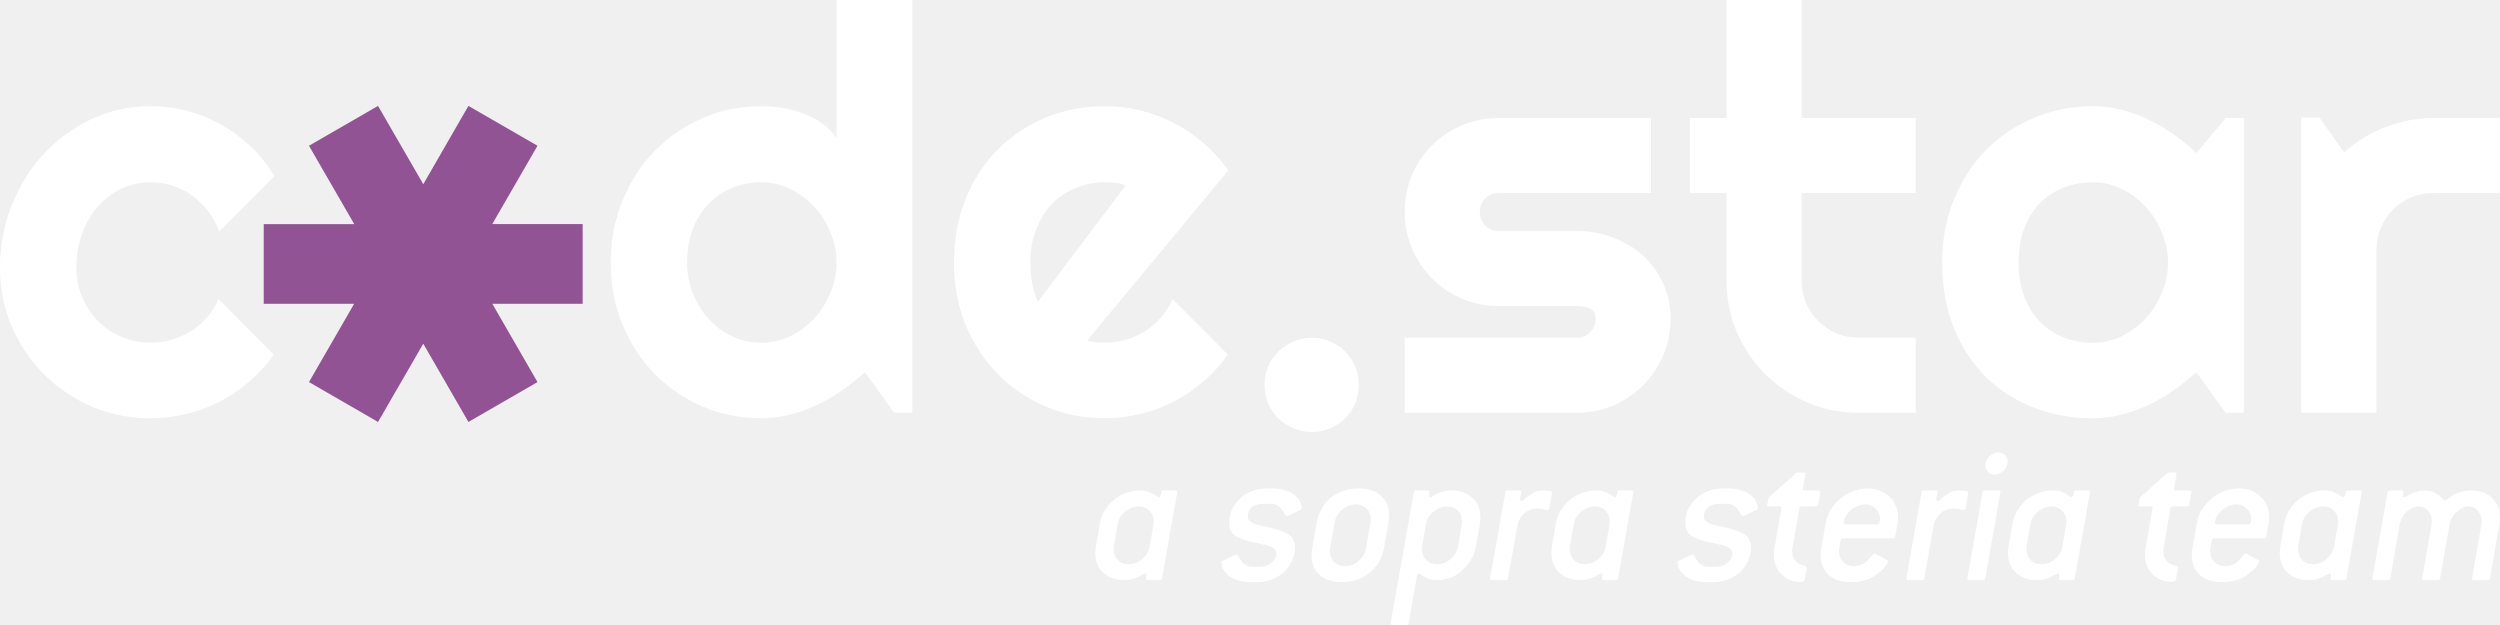
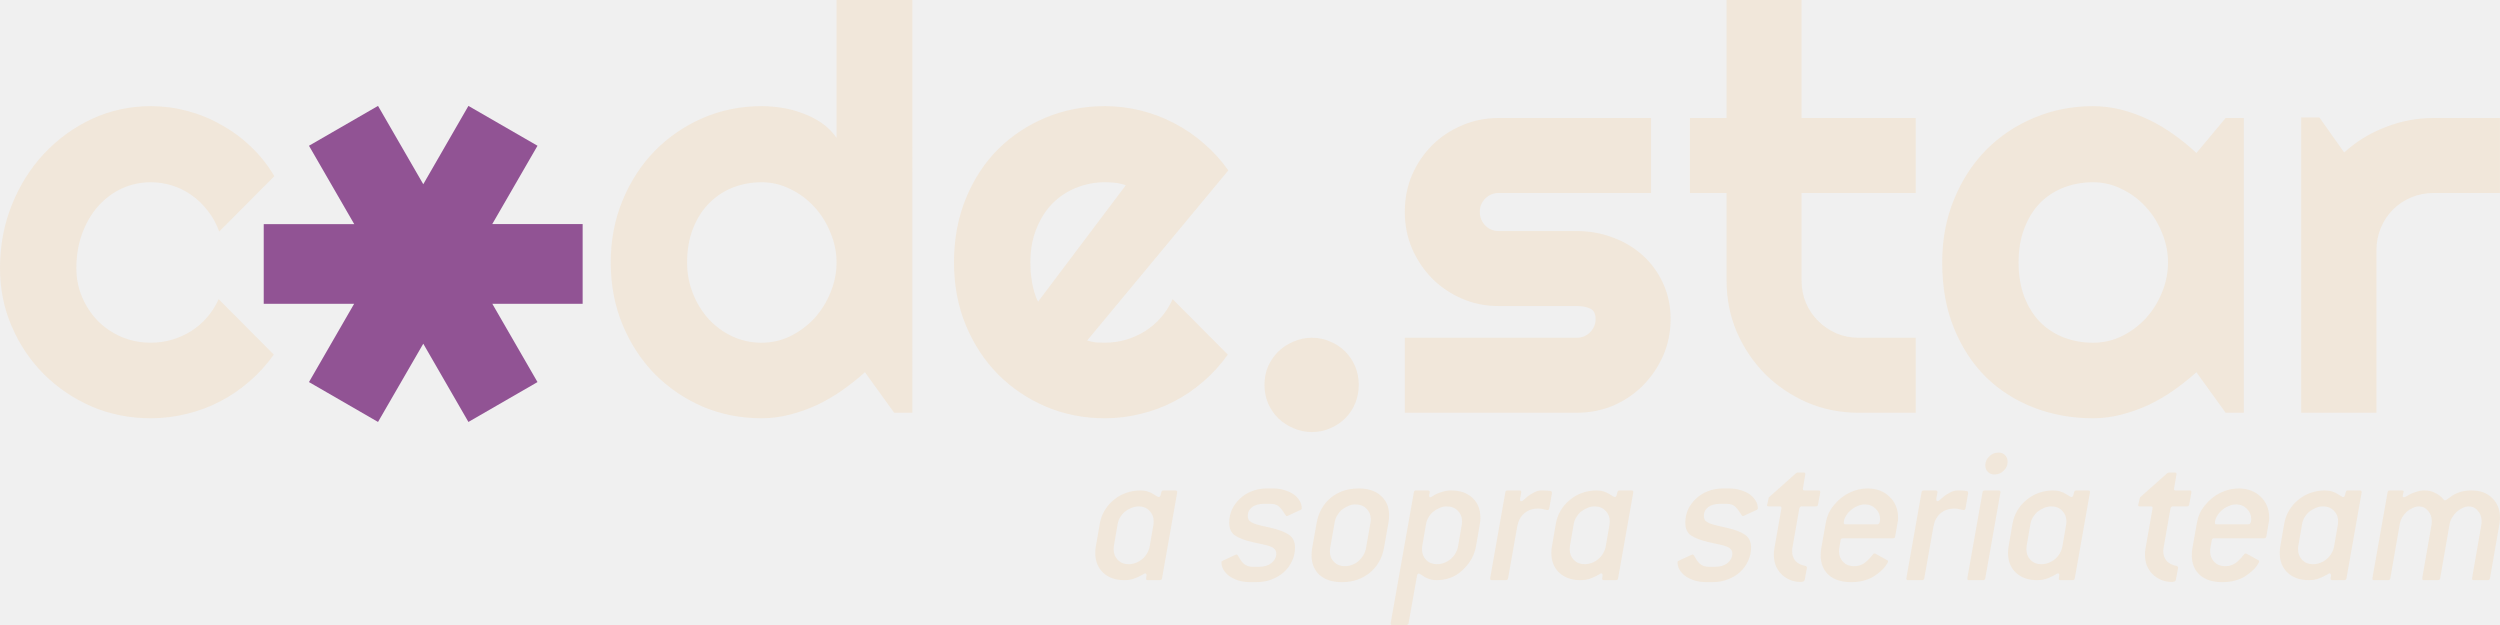
<svg xmlns="http://www.w3.org/2000/svg" width="1000" height="250" viewBox="-50 -50 100 25">
-   <path id="codestar" fill="white" d="m-39.026-42.953-2.206 2.217q-.165-.463-.452-.827-.287-.375-.65-.629-.354-.253-.773-.386-.419-.132-.86-.132-.618 0-1.17.254-.54.253-.948.717-.397.452-.628 1.08-.232.63-.232 1.39 0 .618.232 1.158.231.54.628.949.408.408.949.64.551.23 1.169.23.441 0 .849-.12.408-.122.761-.342.364-.232.64-.552.286-.33.463-.728l2.206 2.217q-.42.596-.97 1.07-.541.474-1.18.805-.63.33-1.335.496-.695.177-1.434.177-1.246 0-2.35-.463-1.091-.475-1.918-1.29-.817-.817-1.29-1.909Q-50-38.023-50-39.269q0-1.356.474-2.537.474-1.18 1.29-2.05.828-.883 1.92-1.39 1.103-.508 2.349-.508.739 0 1.445.188.716.187 1.356.551.65.353 1.191.871.552.519.949 1.191zm25.52 9.463h-.727l-1.17-1.621q-.43.386-.915.728-.474.33-1.003.584-.53.243-1.092.386-.552.144-1.125.144-1.246 0-2.35-.463-1.091-.475-1.918-1.302-.817-.838-1.29-1.974-.475-1.147-.475-2.492 0-1.335.474-2.482.474-1.147 1.29-1.985.828-.838 1.92-1.313 1.103-.474 2.349-.474.397 0 .816.066.43.066.827.22.408.144.761.387.353.243.596.595V-50h3.033zm-3.032-6.01q0-.618-.243-1.192-.232-.584-.64-1.025-.408-.452-.96-.717-.54-.276-1.157-.276-.618 0-1.17.22-.54.221-.948.64-.397.408-.628 1.004-.232.596-.232 1.346 0 .65.232 1.235.231.584.628 1.025.408.442.949.695.551.254 1.169.254.617 0 1.158-.265.551-.275.96-.717.407-.452.639-1.025.243-.585.243-1.202zm10.025 3.12q.176.056.353.078.176.01.353.01.44 0 .849-.12.408-.122.761-.342.364-.232.64-.552.286-.33.463-.728l2.206 2.217q-.42.596-.97 1.07-.541.474-1.181.805-.629.33-1.334.496-.695.177-1.434.177-1.246 0-2.35-.463-1.091-.464-1.918-1.29-.817-.828-1.29-1.964-.475-1.147-.475-2.515 0-1.4.474-2.558t1.29-1.974q.828-.817 1.92-1.269 1.103-.452 2.349-.452.739 0 1.445.177.705.176 1.334.507.64.33 1.191.816.552.474.97 1.07zm1.544-6.209q-.21-.077-.42-.099-.198-.022-.418-.022-.618 0-1.17.232-.54.22-.948.64-.397.418-.628 1.014-.232.585-.232 1.324 0 .165.011.375.022.21.055.43.044.21.1.408.055.198.143.353zm9.32 7.974q0 .397-.144.75-.143.342-.397.596-.254.253-.596.397-.341.154-.739.154-.386 0-.738-.154-.342-.144-.607-.397-.254-.254-.408-.596-.143-.353-.143-.75 0-.386.143-.728.154-.341.408-.595.265-.254.607-.397.352-.155.738-.155.398 0 .74.155.341.143.595.397.254.254.397.595.143.342.143.728zm8.723 1.125H6.192v-3h6.882q.31 0 .53-.22.22-.22.22-.53 0-.32-.22-.419-.22-.099-.53-.099H9.942q-.783 0-1.467-.298-.684-.297-1.19-.805-.508-.518-.806-1.202-.287-.684-.287-1.467t.287-1.467q.298-.683.805-1.19.507-.508 1.191-.795.684-.298 1.467-.298h6.099v3H9.942q-.309 0-.53.22-.22.221-.22.53 0 .32.22.552.221.22.53.22h3.132q.772 0 1.456.265.684.254 1.191.717.508.463.805 1.114.298.65.298 1.422 0 .783-.298 1.467-.297.673-.805 1.191-.507.508-1.19.806-.685.286-1.457.286zm11.272 0q-1.092 0-2.052-.408-.96-.419-1.687-1.136-.717-.728-1.136-1.687-.408-.96-.408-2.052v-3.507h-1.467v-3h1.467V-50h3v4.72h4.566v3h-4.566v3.507q0 .475.176.894.177.408.486.717.308.308.727.496.42.176.894.176h2.283v3zm15.407 0h-.728l-1.169-1.621q-.43.386-.915.728-.474.33-1.004.584-.53.243-1.092.386-.551.144-1.125.144-1.246 0-2.349-.42-1.092-.418-1.919-1.212-.816-.806-1.29-1.964-.474-1.158-.474-2.635 0-1.38.474-2.526.474-1.158 1.29-1.985.827-.827 1.92-1.28 1.102-.463 2.348-.463.574 0 1.136.143.563.144 1.092.398.53.253 1.004.595.485.342.904.739l1.17-1.4h.727zM36.72-39.5q0-.618-.242-1.192-.232-.584-.64-1.025-.408-.452-.96-.717-.54-.276-1.158-.276-.617 0-1.169.21-.54.21-.948.617-.397.408-.629 1.015-.231.595-.231 1.368 0 .772.231 1.378.232.596.629 1.004.408.408.948.617.552.21 1.17.21.617 0 1.157-.265.552-.276.96-.717.408-.452.64-1.025.242-.585.242-1.202zm8.338 6.01h-3.01v-11.812h.727l.993 1.401q.728-.662 1.654-1.015.926-.364 1.919-.364h2.658v3h-2.658q-.474 0-.893.177-.42.176-.728.485-.309.309-.485.728-.177.419-.177.893z" />
+   <path id="codestar" fill="#f1e7da" d="m-39.026-42.953-2.206 2.217q-.165-.463-.452-.827-.287-.375-.65-.629-.354-.253-.773-.386-.419-.132-.86-.132-.618 0-1.17.254-.54.253-.948.717-.397.452-.628 1.08-.232.63-.232 1.39 0 .618.232 1.158.231.54.628.949.408.408.949.64.551.23 1.169.23.441 0 .849-.12.408-.122.761-.342.364-.232.64-.552.286-.33.463-.728l2.206 2.217q-.42.596-.97 1.07-.541.474-1.18.805-.63.33-1.335.496-.695.177-1.434.177-1.246 0-2.35-.463-1.091-.475-1.918-1.29-.817-.817-1.29-1.909Q-50-38.023-50-39.269q0-1.356.474-2.537.474-1.18 1.29-2.05.828-.883 1.92-1.39 1.103-.508 2.349-.508.739 0 1.445.188.716.187 1.356.551.65.353 1.191.871.552.519.949 1.191zm25.52 9.463h-.727l-1.17-1.621q-.43.386-.915.728-.474.33-1.003.584-.53.243-1.092.386-.552.144-1.125.144-1.246 0-2.35-.463-1.091-.475-1.918-1.302-.817-.838-1.29-1.974-.475-1.147-.475-2.492 0-1.335.474-2.482.474-1.147 1.29-1.985.828-.838 1.92-1.313 1.103-.474 2.349-.474.397 0 .816.066.43.066.827.22.408.144.761.387.353.243.596.595V-50h3.033zm-3.032-6.01q0-.618-.243-1.192-.232-.584-.64-1.025-.408-.452-.96-.717-.54-.276-1.157-.276-.618 0-1.17.22-.54.221-.948.64-.397.408-.628 1.004-.232.596-.232 1.346 0 .65.232 1.235.231.584.628 1.025.408.442.949.695.551.254 1.169.254.617 0 1.158-.265.551-.275.96-.717.407-.452.639-1.025.243-.585.243-1.202zm10.025 3.12q.176.056.353.078.176.01.353.01.44 0 .849-.12.408-.122.761-.342.364-.232.64-.552.286-.33.463-.728l2.206 2.217q-.42.596-.97 1.07-.541.474-1.181.805-.629.33-1.334.496-.695.177-1.434.177-1.246 0-2.35-.463-1.091-.464-1.918-1.29-.817-.828-1.29-1.964-.475-1.147-.475-2.515 0-1.4.474-2.558t1.29-1.974q.828-.817 1.92-1.269 1.103-.452 2.349-.452.739 0 1.445.177.705.176 1.334.507.64.33 1.191.816.552.474.97 1.07zm1.544-6.209q-.21-.077-.42-.099-.198-.022-.418-.022-.618 0-1.17.232-.54.22-.948.64-.397.418-.628 1.014-.232.585-.232 1.324 0 .165.011.375.022.21.055.43.044.21.1.408.055.198.143.353zm9.32 7.974q0 .397-.144.75-.143.342-.397.596-.254.253-.596.397-.341.154-.739.154-.386 0-.738-.154-.342-.144-.607-.397-.254-.254-.408-.596-.143-.353-.143-.75 0-.386.143-.728.154-.341.408-.595.265-.254.607-.397.352-.155.738-.155.398 0 .74.155.341.143.595.397.254.254.397.595.143.342.143.728zm8.723 1.125H6.192v-3h6.882q.31 0 .53-.22.22-.22.22-.53 0-.32-.22-.419-.22-.099-.53-.099H9.942q-.783 0-1.467-.298-.684-.297-1.19-.805-.508-.518-.806-1.202-.287-.684-.287-1.467t.287-1.467q.298-.683.805-1.19.507-.508 1.191-.795.684-.298 1.467-.298h6.099v3H9.942q-.309 0-.53.22-.22.221-.22.53 0 .32.22.552.221.22.53.22h3.132q.772 0 1.456.265.684.254 1.191.717.508.463.805 1.114.298.65.298 1.422 0 .783-.298 1.467-.297.673-.805 1.191-.507.508-1.19.806-.685.286-1.457.286zm11.272 0q-1.092 0-2.052-.408-.96-.419-1.687-1.136-.717-.728-1.136-1.687-.408-.96-.408-2.052v-3.507h-1.467v-3h1.467V-50h3v4.72h4.566v3h-4.566v3.507q0 .475.176.894.177.408.486.717.308.308.727.496.42.176.894.176h2.283v3zm15.407 0h-.728l-1.169-1.621q-.43.386-.915.728-.474.33-1.004.584-.53.243-1.092.386-.551.144-1.125.144-1.246 0-2.349-.42-1.092-.418-1.919-1.212-.816-.806-1.29-1.964-.474-1.158-.474-2.635 0-1.38.474-2.526.474-1.158 1.29-1.985.827-.827 1.92-1.28 1.102-.463 2.348-.463.574 0 1.136.143.563.144 1.092.398.53.253 1.004.595.485.342.904.739l1.17-1.4h.727zM36.72-39.5q0-.618-.242-1.192-.232-.584-.64-1.025-.408-.452-.96-.717-.54-.276-1.158-.276-.617 0-1.169.21-.54.21-.948.617-.397.408-.629 1.015-.231.595-.231 1.368 0 .772.231 1.378.232.596.629 1.004.408.408.948.617.552.21 1.17.21.617 0 1.157-.265.552-.276.96-.717.408-.452.64-1.025.242-.585.242-1.202zm8.338 6.01h-3.01v-11.812h.727l.993 1.401q.728-.662 1.654-1.015.926-.364 1.919-.364h2.658v3h-2.658q-.474 0-.893.177-.42.176-.728.485-.309.309-.485.728-.177.419-.177.893z" />
  <path id="star" fill="#915394" d="m-34.879-45.764-2.762 1.594 1.81 3.134h-3.62v3.189h3.616l-1.806 3.13 2.762 1.595 1.81-3.13 1.806 3.13 2.763-1.595-1.807-3.13h3.613v-3.19h-3.616l1.81-3.133-2.763-1.594-1.806 3.133z" />
-   <path id="tagline" fill="white" d="M-3.86-29.027q.007-.04.007-.12 0-.254-.167-.422-.167-.175-.43-.175-.16 0-.303.064-.136.055-.256.151-.111.096-.191.231-.072.128-.096.271l-.151.877q-.008.04-.008.12 0 .255.167.43.168.168.43.168.152 0 .296-.056.143-.056.255-.151.12-.104.191-.231.08-.136.104-.28zm.342 2.153q-.008.08-.095.08h-.479q-.063 0-.063-.056v-.024l.015-.096v-.023q0-.072-.055-.072-.032 0-.096.048-.064.04-.167.087-.096.048-.24.096-.143.04-.327.04-.526 0-.845-.295-.319-.295-.319-.797 0-.128.024-.264l.152-.877q.048-.295.191-.542.152-.255.367-.43.215-.184.486-.28.28-.103.582-.103.168 0 .287.04.128.04.216.095.087.048.143.088.056.04.096.04.048 0 .072-.088l.023-.095q.016-.04.024-.056.016-.024.064-.024h.479q.071 0 .071.064v.016zm4.434-3.588q.27 0 .478.072.215.064.367.175.151.112.23.256.08.143.08.295 0 .04-.055.063l-.502.232-.048.015q-.016 0-.048-.047-.12-.2-.24-.32-.119-.127-.366-.127h-.24q-.318 0-.494.136-.167.135-.167.343 0 .12.056.19.063.065.175.113.12.047.287.087.168.04.39.088.495.112.734.279.248.167.248.51 0 .287-.12.542-.112.248-.319.439-.2.183-.486.295-.28.112-.622.112h-.24q-.279 0-.494-.072-.215-.072-.367-.184-.143-.12-.223-.255-.072-.143-.072-.287 0-.04.056-.063l.503-.232q.015-.008.023-.008.008-.008.024-.008t.056.048q.056.088.104.176.056.08.12.143.071.056.159.096.088.032.223.032h.24q.302 0 .494-.152.191-.16.191-.367 0-.12-.064-.183-.056-.072-.175-.112-.112-.047-.287-.08-.176-.04-.399-.087-.486-.112-.725-.271-.232-.16-.232-.51 0-.287.112-.535.12-.247.319-.43.2-.192.47-.295.28-.112.606-.112zm3.906 1.356q.008-.032.008-.064v-.064q0-.255-.175-.423-.167-.167-.447-.167-.143 0-.279.064-.135.056-.255.151-.111.096-.191.232-.072.127-.096.27l-.183 1.037q-.008.04-.008.072v.056q0 .255.167.422.168.168.43.168.152 0 .296-.056.143-.056.255-.152.112-.103.191-.23.08-.136.104-.28zm.535 1.036q-.056.303-.2.55-.143.247-.366.43-.216.176-.503.28-.279.096-.606.096-.574 0-.9-.287-.32-.295-.32-.79 0-.135.024-.279l.184-1.036q.055-.303.199-.55.143-.256.359-.431.223-.183.502-.28.287-.095.614-.095.574 0 .893.295.327.287.327.782 0 .135-.024.279zm3.117-.957q.008-.04.008-.12 0-.254-.167-.422-.168-.175-.455-.175-.143 0-.279.064-.135.055-.255.151-.112.096-.191.231-.072.128-.096.271l-.151.877q-.008.04-.008.12 0 .255.167.43.167.168.43.168.152 0 .296-.056.143-.056.255-.151.12-.104.191-.231.08-.136.104-.28zm.566.877q-.048.272-.191.527-.144.247-.375.454-.406.375-1.028.375-.144 0-.263-.04-.112-.04-.2-.088-.08-.055-.143-.095-.056-.04-.096-.04-.048 0-.064.087l-.335 1.89q-.008.08-.095.08h-.558q-.064 0-.064-.056v-.024l.925-5.222q.008-.08.087-.08h.479q.071 0 .071.08l-.023.095v.024q0 .072.047.072.024 0 .088-.04.064-.048.168-.096.103-.047.247-.087.143-.048.335-.048.526 0 .845.295.319.295.319.797 0 .136-.024.263zm2.934-1.53q-.015.08-.063.08-.056 0-.152-.025-.088-.032-.231-.032-.335 0-.558.192-.215.183-.28.518l-.366 2.073q-.008.08-.096.08H9.67q-.064 0-.064-.056v-.024l.606-3.428q.008-.08.088-.08h.478q.072 0 .072.064v.016l-.048.255v.024q0 .071.056.071.032 0 .104-.063.072-.072.175-.152.112-.08.24-.143.135-.072.286-.072.232 0 .32.016.095.008.095.072v.016zm2.408.653q.008-.04.008-.12 0-.254-.167-.422-.168-.175-.43-.175-.16 0-.304.064-.135.055-.255.151-.111.096-.191.231-.072.128-.096.271l-.151.877q-.008.04-.008.12 0 .255.167.43.168.168.43.168.152 0 .296-.056.143-.056.255-.151.12-.104.191-.231.08-.136.104-.28zm.343 2.153q-.008.08-.095.08h-.479q-.064 0-.064-.056v-.024l.016-.096v-.023q0-.072-.055-.072-.032 0-.096.048-.064.04-.168.087-.095.048-.239.096-.143.04-.327.04-.526 0-.845-.295-.319-.295-.319-.797 0-.128.024-.264l.152-.877q.047-.295.191-.542.151-.255.367-.43.215-.184.486-.28.28-.103.582-.103.168 0 .287.04.128.04.215.095.088.048.144.088.056.04.096.04.047 0 .071-.088l.024-.095q.016-.04.024-.056.016-.024.064-.024h.478q.072 0 .072.064v.016zm4.433-3.588q.271 0 .479.072.215.064.367.175.151.112.23.256.08.143.08.295 0 .04-.055.063l-.503.232-.047.015q-.016 0-.048-.047-.12-.2-.24-.32-.12-.127-.366-.127h-.24q-.318 0-.494.136-.167.135-.167.343 0 .12.056.19.063.065.175.113.12.047.287.087.167.04.39.088.495.112.734.279.247.167.247.51 0 .287-.12.542-.11.248-.318.439-.2.183-.486.295-.28.112-.622.112h-.24q-.279 0-.494-.072-.215-.072-.367-.184-.143-.12-.223-.255-.072-.143-.072-.287 0-.04.056-.063l.502-.232q.016-.008.024-.008.008-.008.024-.008t.056.048q.056.088.104.176.056.08.12.143.071.056.159.096.087.032.223.032h.24q.302 0 .494-.152.19-.16.19-.367 0-.12-.063-.183-.056-.072-.175-.112-.112-.047-.287-.08-.176-.04-.399-.087-.486-.112-.726-.271-.23-.16-.23-.51 0-.287.11-.535.12-.247.32-.43.2-.192.47-.295.28-.112.606-.112zm3.564.638q-.008.08-.095.08h-.558q-.072 0-.096.08l-.28 1.594q-.007.04-.007.072v.056q0 .223.135.382.144.152.407.2.048.024.048.064v.016l-.088.478q-.024.08-.16.08-.223 0-.422-.08-.191-.08-.343-.223-.143-.144-.23-.343-.08-.207-.08-.455 0-.111.023-.247l.28-1.594v-.024q0-.056-.064-.056h-.439q-.072 0-.072-.048v-.016q.008-.008.008-.016l.064-.279 1.092-.973.056-.024h.247q.064 0 .064.056v.024l-.096.558v.024q0 .056.064.056h.558q.072 0 .072.064v.016zm2.368.797q.112 0 .112-.215 0-.24-.175-.407-.176-.175-.43-.175-.16 0-.312.072-.151.064-.27.175-.12.104-.192.24-.072.127-.072.255 0 .055.064.055zm.718.479q-.008.08-.096.08H23.72q-.088 0-.096.08l-.055.318q-.008.032-.008.064v.064q0 .247.167.422.167.168.43.168.312 0 .527-.216.135-.127.191-.207.064-.088.104-.088.016 0 .048.016l.462.256q.032.016.032.04 0 .063-.136.239-.135.167-.43.366-.16.104-.399.168-.231.064-.51.064-.574 0-.901-.287-.319-.295-.319-.79 0-.135.024-.279l.183-1.036q.032-.176.112-.36.088-.183.223-.342.263-.319.614-.486.351-.168.726-.168.27 0 .494.088.223.088.383.247.16.152.247.359.088.207.088.446v.112q0 .048-.016.104zm2.815-1.132q-.016.08-.064.08-.056 0-.152-.025-.087-.032-.23-.032-.336 0-.559.192-.215.183-.279.518l-.367 2.073q-.008.08-.095.08h-.559q-.063 0-.063-.056v-.024l.606-3.428q.008-.08.087-.08h.479q.071 0 .071.064v.016l-.047.255v.024q0 .071.055.071.032 0 .104-.063.072-.072.175-.152.112-.08.24-.143.135-.072.287-.072.23 0 .319.016.095.008.095.072v.016zm.789 2.806q-.008.08-.096.08h-.558q-.064 0-.064-.056v-.024l.606-3.428q.008-.08.088-.08h.558q.072 0 .072.064v.016zm.893-4.656q0 .207-.16.359-.15.151-.366.151-.16 0-.263-.104-.104-.103-.104-.263 0-.207.16-.359.159-.151.366-.151.168 0 .263.104.104.095.104.263zm2.344 2.503q.008-.04.008-.12 0-.254-.167-.422-.168-.175-.43-.175-.16 0-.304.064-.135.055-.255.151-.112.096-.191.231-.072.128-.096.271l-.151.877q-.008.04-.008.12 0 .255.167.43.167.168.43.168.152 0 .296-.056.143-.056.255-.151.12-.104.191-.231.08-.136.104-.28zm.343 2.153q-.008.08-.096.08h-.478q-.064 0-.064-.056v-.024l.016-.096v-.023q0-.072-.056-.072-.032 0-.095.048-.064.04-.168.087-.096.048-.239.096-.144.04-.327.04-.526 0-.845-.295-.319-.295-.319-.797 0-.128.024-.264l.151-.877q.048-.295.192-.542.151-.255.367-.43.215-.184.486-.28.279-.103.582-.103.167 0 .287.04.128.04.215.095.088.048.144.088.056.04.095.04.048 0 .072-.088l.024-.095q.016-.04.024-.056.016-.024.064-.024h.478q.072 0 .072.064v.016zm4.577-2.95q-.008.08-.096.08h-.558q-.072 0-.096.08l-.279 1.594q-.008.04-.008.072v.056q0 .223.136.382.143.152.406.2.048.024.048.064v.016l-.088.478q-.023.08-.159.08-.223 0-.423-.08-.191-.08-.342-.223-.144-.144-.232-.343-.08-.207-.08-.455 0-.111.024-.247l.28-1.594v-.024q0-.056-.064-.056h-.439q-.072 0-.072-.048v-.016q.008-.008.008-.016l.064-.279 1.093-.973.055-.024h.248q.063 0 .063.056v.024l-.095.558v.024q0 .056.063.056h.559q.071 0 .071.064v.016zm2.368.797q.111 0 .111-.215 0-.24-.175-.407-.175-.175-.43-.175-.16 0-.312.072-.151.064-.27.175-.12.104-.192.24-.072.127-.072.255 0 .055.064.055zm.717.479q-.008.08-.095.08h-1.994q-.087 0-.095.08l-.056.318q-.008.032-.008.064v.064q0 .247.167.422.168.168.43.168.312 0 .527-.216.136-.127.191-.207.064-.088.104-.088.016 0 .048.016l.462.256q.032.016.032.04 0 .063-.135.239-.136.167-.43.366-.16.104-.4.168-.23.064-.51.064-.574 0-.9-.287-.32-.295-.32-.79 0-.135.024-.279l.184-1.036q.031-.176.111-.36.088-.183.223-.342.264-.319.614-.486.351-.168.726-.168.271 0 .494.088.224.088.383.247.16.152.247.359.088.207.088.446v.112q0 .048-.016.104zm2.863-.479q.008-.04.008-.12 0-.254-.168-.422-.167-.175-.43-.175-.16 0-.303.064-.136.055-.255.151-.112.096-.192.231-.072.128-.095.271l-.152.877q-.008.04-.008.12 0 .255.168.43.167.168.43.168.152 0 .295-.056.144-.056.255-.151.12-.104.192-.231.08-.136.103-.28zm.343 2.153q-.008.08-.096.08h-.478q-.064 0-.064-.056v-.024l.016-.096v-.023q0-.072-.056-.072-.032 0-.096.048-.064.04-.167.087-.096.048-.24.096-.143.04-.326.04-.527 0-.846-.295-.318-.295-.318-.797 0-.128.023-.264l.152-.877q.048-.295.191-.542.152-.255.367-.43.215-.184.486-.28.28-.103.582-.103.168 0 .288.04.127.04.215.095.088.048.143.088.056.04.096.04.048 0 .072-.088l.024-.095q.016-.04.024-.056.016-.024.063-.024h.479q.072 0 .072.064v.016zm5.74 0q-.008.08-.095.08h-.558q-.064 0-.064-.056v-.024l.374-2.153q.008-.04.008-.12 0-.254-.151-.422-.144-.175-.367-.175-.12 0-.247.064-.12.055-.231.151-.104.096-.184.231-.08.128-.103.271l-.375 2.153q-.008.08-.096.08h-.558q-.064 0-.064-.056v-.024l.375-2.153q.008-.04.008-.12 0-.254-.151-.422-.144-.175-.367-.175-.12 0-.247.064-.128.055-.24.151-.103.096-.183.231-.072.128-.096.271l-.374 2.153q-.008.08-.096.08h-.558q-.064 0-.064-.056v-.024l.606-3.428q.008-.08.088-.08h.478q.08 0 .08.048 0 .008-.008.016v.016l-.024.103q0 .016-.008.024v.008q0 .056.048.056.04 0 .111-.04.072-.048.168-.095.104-.048.24-.088.135-.048.294-.048.215 0 .359.064.151.064.247.135.096.072.144.136.055.064.08.064.031 0 .103-.056.08-.064.215-.152.311-.191.742-.191.526 0 .829.303.311.303.311.79 0 .135-.024.262z" />
+   <path id="tagline" fill="#f1e7da" d="M-3.86-29.027q.007-.04.007-.12 0-.254-.167-.422-.167-.175-.43-.175-.16 0-.303.064-.136.055-.256.151-.111.096-.191.231-.072.128-.096.271l-.151.877q-.008.04-.008.12 0 .255.167.43.168.168.43.168.152 0 .296-.056.143-.056.255-.151.12-.104.191-.231.08-.136.104-.28zm.342 2.153q-.008.08-.095.08h-.479q-.063 0-.063-.056v-.024l.015-.096v-.023q0-.072-.055-.072-.032 0-.096.048-.064.04-.167.087-.096.048-.24.096-.143.04-.327.04-.526 0-.845-.295-.319-.295-.319-.797 0-.128.024-.264l.152-.877q.048-.295.191-.542.152-.255.367-.43.215-.184.486-.28.28-.103.582-.103.168 0 .287.04.128.04.216.095.087.048.143.088.056.04.096.04.048 0 .072-.088l.023-.095q.016-.04.024-.056.016-.024.064-.024h.479q.071 0 .071.064v.016zm4.434-3.588q.27 0 .478.072.215.064.367.175.151.112.23.256.08.143.08.295 0 .04-.055.063l-.502.232-.048.015q-.016 0-.048-.047-.12-.2-.24-.32-.119-.127-.366-.127h-.24q-.318 0-.494.136-.167.135-.167.343 0 .12.056.19.063.065.175.113.12.047.287.087.168.04.39.088.495.112.734.279.248.167.248.51 0 .287-.12.542-.112.248-.319.439-.2.183-.486.295-.28.112-.622.112h-.24q-.279 0-.494-.072-.215-.072-.367-.184-.143-.12-.223-.255-.072-.143-.072-.287 0-.04.056-.063l.503-.232q.015-.008.023-.008.008-.008.024-.008t.056.048q.056.088.104.176.056.08.12.143.071.056.159.096.088.032.223.032h.24q.302 0 .494-.152.191-.16.191-.367 0-.12-.064-.183-.056-.072-.175-.112-.112-.047-.287-.08-.176-.04-.399-.087-.486-.112-.725-.271-.232-.16-.232-.51 0-.287.112-.535.12-.247.319-.43.2-.192.47-.295.28-.112.606-.112zm3.906 1.356q.008-.032.008-.064v-.064q0-.255-.175-.423-.167-.167-.447-.167-.143 0-.279.064-.135.056-.255.151-.111.096-.191.232-.072.127-.096.27l-.183 1.037q-.008.04-.008.072v.056q0 .255.167.422.168.168.43.168.152 0 .296-.056.143-.056.255-.152.112-.103.191-.23.08-.136.104-.28zm.535 1.036q-.056.303-.2.55-.143.247-.366.43-.216.176-.503.28-.279.096-.606.096-.574 0-.9-.287-.32-.295-.32-.79 0-.135.024-.279l.184-1.036q.055-.303.199-.55.143-.256.359-.431.223-.183.502-.28.287-.095.614-.095.574 0 .893.295.327.287.327.782 0 .135-.024.279zm3.117-.957q.008-.04.008-.12 0-.254-.167-.422-.168-.175-.455-.175-.143 0-.279.064-.135.055-.255.151-.112.096-.191.231-.072.128-.096.271l-.151.877q-.008.04-.008.12 0 .255.167.43.167.168.43.168.152 0 .296-.056.143-.056.255-.151.12-.104.191-.231.08-.136.104-.28zm.566.877q-.048.272-.191.527-.144.247-.375.454-.406.375-1.028.375-.144 0-.263-.04-.112-.04-.2-.088-.08-.055-.143-.095-.056-.04-.096-.04-.048 0-.064.087l-.335 1.89q-.008.08-.095.08h-.558q-.064 0-.064-.056v-.024l.925-5.222q.008-.08.087-.08h.479q.071 0 .071.08l-.023.095v.024q0 .072.047.072.024 0 .088-.04.064-.048.168-.096.103-.047.247-.087.143-.048.335-.048.526 0 .845.295.319.295.319.797 0 .136-.024.263zm2.934-1.53q-.015.08-.063.08-.056 0-.152-.025-.088-.032-.231-.032-.335 0-.558.192-.215.183-.28.518l-.366 2.073q-.008.08-.096.08H9.67q-.064 0-.064-.056v-.024l.606-3.428q.008-.08.088-.08h.478q.072 0 .072.064v.016l-.048.255v.024q0 .071.056.071.032 0 .104-.063.072-.072.175-.152.112-.08.24-.143.135-.072.286-.072.232 0 .32.016.095.008.095.072v.016zm2.408.653q.008-.04.008-.12 0-.254-.167-.422-.168-.175-.43-.175-.16 0-.304.064-.135.055-.255.151-.111.096-.191.231-.072.128-.096.271l-.151.877q-.008.04-.008.12 0 .255.167.43.168.168.43.168.152 0 .296-.056.143-.056.255-.151.12-.104.191-.231.08-.136.104-.28zm.343 2.153q-.008.08-.095.08h-.479q-.064 0-.064-.056v-.024l.016-.096v-.023q0-.072-.055-.072-.032 0-.096.048-.064.04-.168.087-.095.048-.239.096-.143.04-.327.04-.526 0-.845-.295-.319-.295-.319-.797 0-.128.024-.264l.152-.877q.047-.295.191-.542.151-.255.367-.43.215-.184.486-.28.28-.103.582-.103.168 0 .287.04.128.04.215.095.088.048.144.088.056.04.096.04.047 0 .071-.088l.024-.095q.016-.04.024-.056.016-.024.064-.024h.478q.072 0 .072.064v.016zm4.433-3.588q.271 0 .479.072.215.064.367.175.151.112.23.256.08.143.08.295 0 .04-.055.063l-.503.232-.047.015q-.016 0-.048-.047-.12-.2-.24-.32-.12-.127-.366-.127h-.24q-.318 0-.494.136-.167.135-.167.343 0 .12.056.19.063.065.175.113.12.047.287.087.167.04.39.088.495.112.734.279.247.167.247.51 0 .287-.12.542-.11.248-.318.439-.2.183-.486.295-.28.112-.622.112h-.24q-.279 0-.494-.072-.215-.072-.367-.184-.143-.12-.223-.255-.072-.143-.072-.287 0-.04.056-.063l.502-.232q.016-.008.024-.008.008-.008.024-.008t.056.048q.056.088.104.176.056.08.12.143.071.056.159.096.087.032.223.032h.24q.302 0 .494-.152.19-.16.19-.367 0-.12-.063-.183-.056-.072-.175-.112-.112-.047-.287-.08-.176-.04-.399-.087-.486-.112-.726-.271-.23-.16-.23-.51 0-.287.11-.535.12-.247.32-.43.2-.192.47-.295.28-.112.606-.112zm3.564.638q-.008.08-.095.08h-.558q-.072 0-.096.08l-.28 1.594q-.007.04-.007.072v.056q0 .223.135.382.144.152.407.2.048.024.048.064v.016l-.088.478q-.024.08-.16.08-.223 0-.422-.08-.191-.08-.343-.223-.143-.144-.23-.343-.08-.207-.08-.455 0-.111.023-.247l.28-1.594v-.024q0-.056-.064-.056h-.439q-.072 0-.072-.048v-.016q.008-.008.008-.016l.064-.279 1.092-.973.056-.024h.247q.064 0 .064.056v.024l-.096.558v.024q0 .056.064.056h.558q.072 0 .072.064v.016zm2.368.797q.112 0 .112-.215 0-.24-.175-.407-.176-.175-.43-.175-.16 0-.312.072-.151.064-.27.175-.12.104-.192.24-.072.127-.072.255 0 .055.064.055zm.718.479q-.008.08-.096.08H23.72q-.088 0-.096.08l-.055.318q-.008.032-.008.064v.064q0 .247.167.422.167.168.43.168.312 0 .527-.216.135-.127.191-.207.064-.088.104-.088.016 0 .048.016l.462.256q.032.016.032.04 0 .063-.136.239-.135.167-.43.366-.16.104-.399.168-.231.064-.51.064-.574 0-.901-.287-.319-.295-.319-.79 0-.135.024-.279l.183-1.036q.032-.176.112-.36.088-.183.223-.342.263-.319.614-.486.351-.168.726-.168.27 0 .494.088.223.088.383.247.16.152.247.359.088.207.088.446v.112q0 .048-.016.104zm2.815-1.132q-.016.08-.064.08-.056 0-.152-.025-.087-.032-.23-.032-.336 0-.559.192-.215.183-.279.518l-.367 2.073q-.008.08-.095.08h-.559q-.063 0-.063-.056v-.024l.606-3.428q.008-.08.087-.08h.479q.071 0 .071.064v.016l-.047.255v.024q0 .071.055.071.032 0 .104-.063.072-.072.175-.152.112-.08.24-.143.135-.072.287-.072.23 0 .319.016.095.008.095.072v.016zm.789 2.806q-.008.08-.096.08h-.558q-.064 0-.064-.056v-.024l.606-3.428q.008-.08.088-.08h.558q.072 0 .072.064v.016zm.893-4.656q0 .207-.16.359-.15.151-.366.151-.16 0-.263-.104-.104-.103-.104-.263 0-.207.16-.359.159-.151.366-.151.168 0 .263.104.104.095.104.263zm2.344 2.503q.008-.04.008-.12 0-.254-.167-.422-.168-.175-.43-.175-.16 0-.304.064-.135.055-.255.151-.112.096-.191.231-.072.128-.096.271l-.151.877q-.008.04-.008.12 0 .255.167.43.167.168.43.168.152 0 .296-.056.143-.056.255-.151.12-.104.191-.231.08-.136.104-.28zm.343 2.153q-.008.08-.096.08h-.478q-.064 0-.064-.056v-.024l.016-.096v-.023q0-.072-.056-.072-.032 0-.095.048-.064.04-.168.087-.096.048-.239.096-.144.04-.327.04-.526 0-.845-.295-.319-.295-.319-.797 0-.128.024-.264l.151-.877q.048-.295.192-.542.151-.255.367-.43.215-.184.486-.28.279-.103.582-.103.167 0 .287.04.128.04.215.095.088.048.144.088.056.04.095.04.048 0 .072-.088l.024-.095q.016-.04.024-.056.016-.024.064-.024h.478q.072 0 .072.064v.016zm4.577-2.95q-.008.08-.096.08h-.558q-.072 0-.096.08l-.279 1.594q-.008.04-.008.072v.056q0 .223.136.382.143.152.406.2.048.024.048.064v.016l-.088.478q-.023.08-.159.08-.223 0-.423-.08-.191-.08-.342-.223-.144-.144-.232-.343-.08-.207-.08-.455 0-.111.024-.247l.28-1.594v-.024q0-.056-.064-.056h-.439q-.072 0-.072-.048v-.016q.008-.008.008-.016l.064-.279 1.093-.973.055-.024h.248q.063 0 .063.056v.024l-.095.558v.024q0 .056.063.056h.559q.071 0 .071.064v.016zm2.368.797q.111 0 .111-.215 0-.24-.175-.407-.175-.175-.43-.175-.16 0-.312.072-.151.064-.27.175-.12.104-.192.24-.072.127-.072.255 0 .055.064.055zm.717.479q-.008.08-.095.08h-1.994q-.087 0-.095.08l-.056.318q-.008.032-.008.064v.064q0 .247.167.422.168.168.43.168.312 0 .527-.216.136-.127.191-.207.064-.088.104-.088.016 0 .048.016l.462.256q.032.016.032.04 0 .063-.135.239-.136.167-.43.366-.16.104-.4.168-.23.064-.51.064-.574 0-.9-.287-.32-.295-.32-.79 0-.135.024-.279l.184-1.036q.031-.176.111-.36.088-.183.223-.342.264-.319.614-.486.351-.168.726-.168.271 0 .494.088.224.088.383.247.16.152.247.359.088.207.088.446v.112q0 .048-.016.104zm2.863-.479q.008-.04.008-.12 0-.254-.168-.422-.167-.175-.43-.175-.16 0-.303.064-.136.055-.255.151-.112.096-.192.231-.072.128-.095.271l-.152.877q-.008.04-.008.12 0 .255.168.43.167.168.43.168.152 0 .295-.056.144-.056.255-.151.12-.104.192-.231.08-.136.103-.28zm.343 2.153q-.008.08-.096.08h-.478q-.064 0-.064-.056v-.024l.016-.096v-.023q0-.072-.056-.072-.032 0-.096.048-.064.04-.167.087-.096.048-.24.096-.143.04-.326.04-.527 0-.846-.295-.318-.295-.318-.797 0-.128.023-.264l.152-.877q.048-.295.191-.542.152-.255.367-.43.215-.184.486-.28.28-.103.582-.103.168 0 .288.04.127.04.215.095.088.048.143.088.056.04.096.04.048 0 .072-.088l.024-.095q.016-.04.024-.056.016-.024.063-.024h.479q.072 0 .072.064v.016zm5.74 0q-.008.08-.095.08h-.558q-.064 0-.064-.056v-.024l.374-2.153q.008-.04.008-.12 0-.254-.151-.422-.144-.175-.367-.175-.12 0-.247.064-.12.055-.231.151-.104.096-.184.231-.08.128-.103.271l-.375 2.153q-.008.08-.096.08h-.558q-.064 0-.064-.056v-.024l.375-2.153q.008-.04.008-.12 0-.254-.151-.422-.144-.175-.367-.175-.12 0-.247.064-.128.055-.24.151-.103.096-.183.231-.072.128-.096.271l-.374 2.153q-.008.08-.096.08h-.558q-.064 0-.064-.056v-.024l.606-3.428q.008-.08.088-.08h.478q.08 0 .08.048 0 .008-.008.016v.016l-.024.103q0 .016-.008.024v.008q0 .056.048.056.04 0 .111-.04.072-.048.168-.095.104-.048.24-.088.135-.048.294-.048.215 0 .359.064.151.064.247.135.096.072.144.136.055.064.08.064.031 0 .103-.056.08-.064.215-.152.311-.191.742-.191.526 0 .829.303.311.303.311.79 0 .135-.024.262z" />
</svg>
